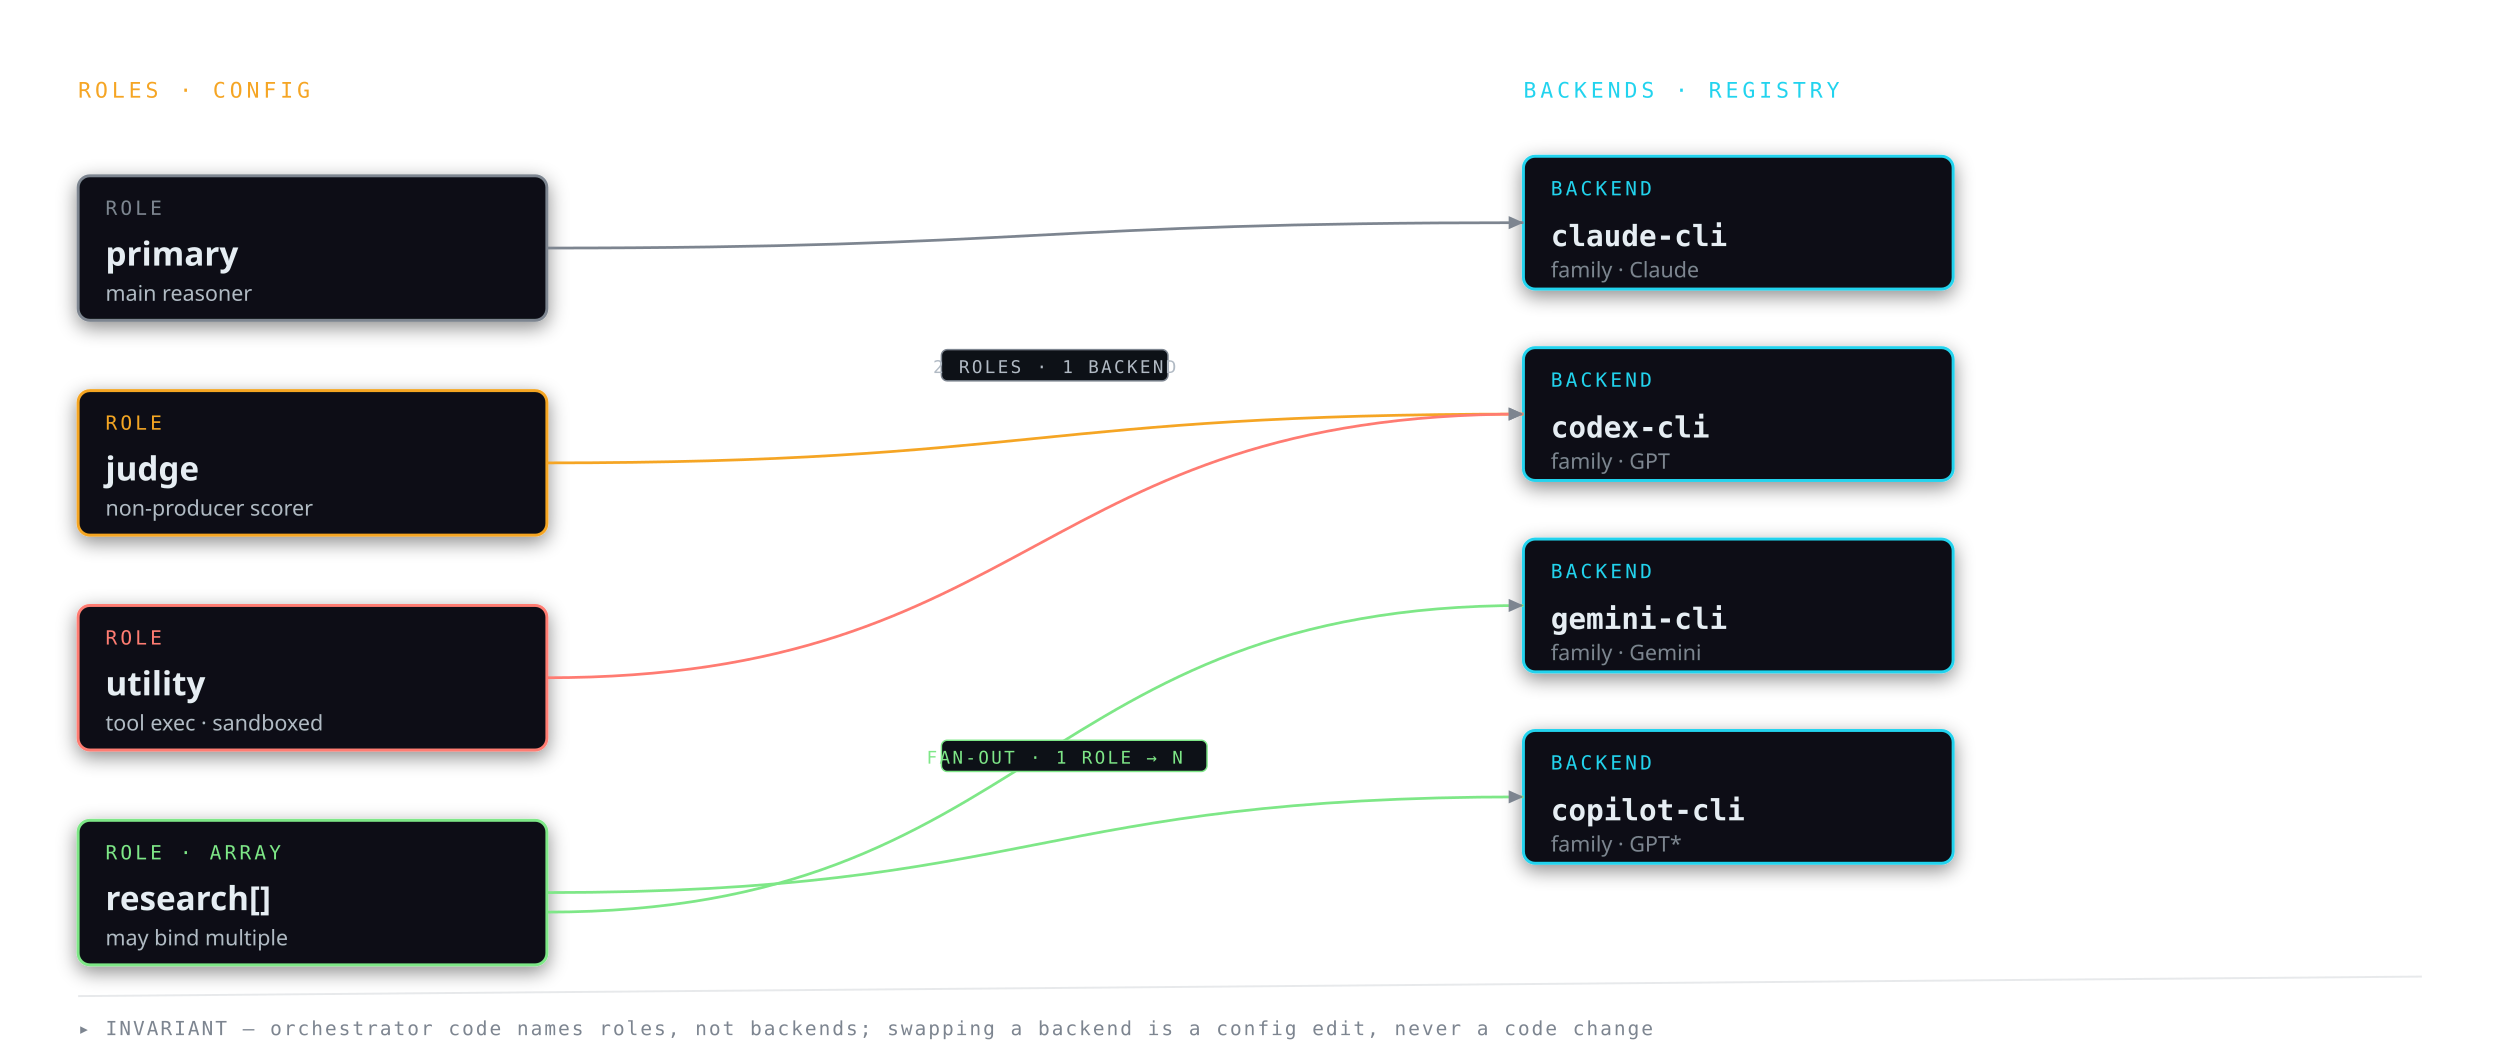
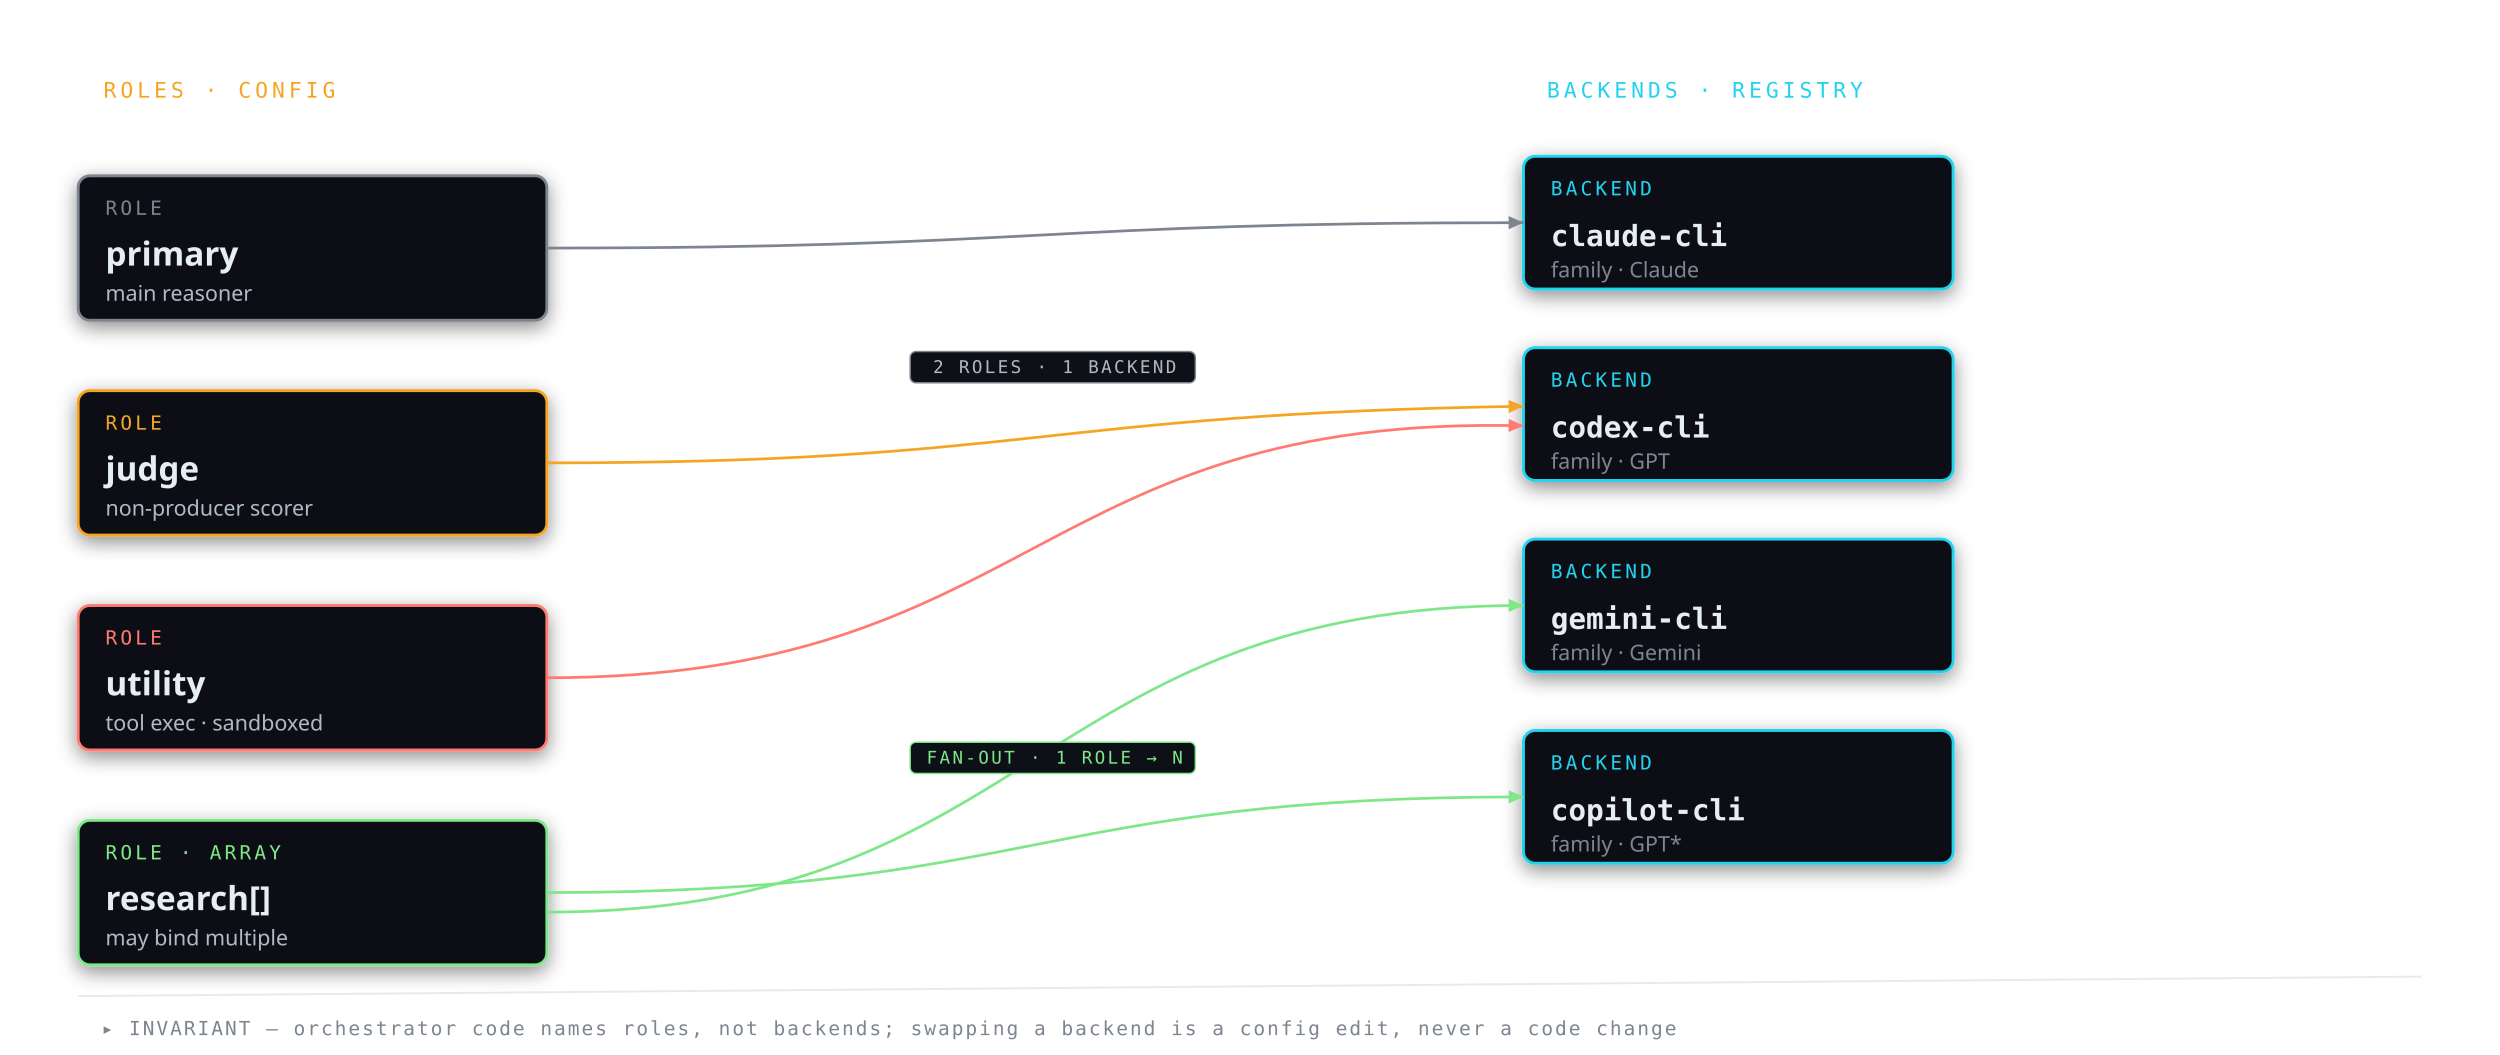
<svg xmlns="http://www.w3.org/2000/svg" viewBox="0 0 1280 540" font-family="Geist, system-ui, sans-serif" font-size="13" fill="none">
  <defs>
-     <marker id="ah-mute" viewBox="0 0 10 10" refX="9" refY="5" markerWidth="6" markerHeight="6" orient="auto-start-reverse">
+     <marker id="ah-mute-1" viewBox="0 0 10 10" refX="9" refY="5" markerWidth="6" markerHeight="6" orient="auto-start-reverse">
      <path d="M0,1 L9,5 L0,9 z" fill="#7d8590" />
    </marker>
    <filter id="node-shadow" x="-20%" y="-20%" width="140%" height="140%">
      <feDropShadow dx="0" dy="3" stdDeviation="5" flood-color="#000" flood-opacity="0.45" />
    </filter>
  </defs>
-   <text x="40" y="50" font-family="JetBrains Mono, monospace" font-size="11" fill="#f5a524" letter-spacing="2">ROLES · CONFIG</text>
-   <text x="780" y="50" font-family="JetBrains Mono, monospace" font-size="11" fill="#22d3ee" letter-spacing="2">BACKENDS · REGISTRY</text>
+   <defs>
+     <marker id="ah-mute-2" viewBox="0 0 10 10" refX="9" refY="5" markerWidth="6" markerHeight="6" orient="auto-start-reverse">
+       <path d="M0,1 L9,5 L0,9 z" fill="#f5a524" />
+     </marker>
+     <filter id="node-shadow" x="-20%" y="-20%" width="140%" height="140%">
+       <feDropShadow dx="0" dy="3" stdDeviation="5" flood-color="#000" flood-opacity="0.45" />
+     </filter>
+   </defs>
+   <defs>
+     <marker id="ah-mute-3" viewBox="0 0 10 10" refX="9" refY="5" markerWidth="6" markerHeight="6" orient="auto-start-reverse">
+       <path d="M0,1 L9,5 L0,9 z" fill="#ff7b72" />
+     </marker>
+     <filter id="node-shadow" x="-20%" y="-20%" width="140%" height="140%">
+       <feDropShadow dx="0" dy="3" stdDeviation="5" flood-color="#000" flood-opacity="0.45" />
+     </filter>
+   </defs>
+   <defs>
+     <marker id="ah-mute-4" viewBox="0 0 10 10" refX="9" refY="5" markerWidth="6" markerHeight="6" orient="auto-start-reverse">
+       <path d="M0,1 L9,5 L0,9 z" fill="#7ee787" />
+     </marker>
+     <filter id="node-shadow" x="-20%" y="-20%" width="140%" height="140%">
+       <feDropShadow dx="0" dy="3" stdDeviation="5" flood-color="#000" flood-opacity="0.45" />
+     </filter>
+   </defs>
+   <defs>
+     <marker id="ah-mute-5" viewBox="0 0 10 10" refX="9" refY="5" markerWidth="6" markerHeight="6" orient="auto-start-reverse">
+       <path d="M0,1 L9,5 L0,9 z" fill="#7ee787" />
+     </marker>
+     <filter id="node-shadow" x="-20%" y="-20%" width="140%" height="140%">
+       <feDropShadow dx="0" dy="3" stdDeviation="5" flood-color="#000" flood-opacity="0.45" />
+     </filter>
+   </defs>
+   <text x="53" y="50" font-family="JetBrains Mono, monospace" font-size="11" fill="#f5a524" letter-spacing="2">ROLES · CONFIG</text>
+   <text x="792" y="50" font-family="JetBrains Mono, monospace" font-size="11" fill="#22d3ee" letter-spacing="2">BACKENDS · REGISTRY</text>
  <g filter="url(#node-shadow)">
    <g transform="translate(40 90)">
      <rect width="240" height="74" rx="6" fill="#0d1117" stroke="#7d8590" stroke-width="1.5" />
      <text x="14" y="20" font-family="JetBrains Mono, monospace" font-size="10" fill="#7d8590" letter-spacing="1.6">ROLE</text>
      <text x="14" y="46" font-size="17" font-weight="600" fill="#e6edf3">primary</text>
      <text x="14" y="64" font-size="11" fill="#b1bac4">main reasoner</text>
    </g>
    <g transform="translate(40 200)">
      <rect width="240" height="74" rx="6" fill="#0d1117" stroke="#f5a524" stroke-width="1.5" />
      <text x="14" y="20" font-family="JetBrains Mono, monospace" font-size="10" fill="#f5a524" letter-spacing="1.6">ROLE</text>
      <text x="14" y="46" font-size="17" font-weight="600" fill="#e6edf3">judge</text>
      <text x="14" y="64" font-size="11" fill="#b1bac4">non-producer scorer</text>
    </g>
    <g transform="translate(40 310)">
      <rect width="240" height="74" rx="6" fill="#0d1117" stroke="#ff7b72" stroke-width="1.5" />
      <text x="14" y="20" font-family="JetBrains Mono, monospace" font-size="10" fill="#ff7b72" letter-spacing="1.6">ROLE</text>
      <text x="14" y="46" font-size="17" font-weight="600" fill="#e6edf3">utility</text>
      <text x="14" y="64" font-size="11" fill="#b1bac4">tool exec · sandboxed</text>
    </g>
    <g transform="translate(40 420)">
      <rect width="240" height="74" rx="6" fill="#0d1117" stroke="#7ee787" stroke-width="1.5" />
      <text x="14" y="20" font-family="JetBrains Mono, monospace" font-size="10" fill="#7ee787" letter-spacing="1.6">ROLE · ARRAY</text>
      <text x="14" y="46" font-size="17" font-weight="600" fill="#e6edf3">research[]</text>
      <text x="14" y="64" font-size="11" fill="#b1bac4">may bind multiple</text>
    </g>
  </g>
  <g filter="url(#node-shadow)">
    <g transform="translate(780 80)">
      <rect width="220" height="68" rx="6" fill="#0d1117" stroke="#22d3ee" stroke-width="1.5" />
      <text x="14" y="20" font-family="JetBrains Mono, monospace" font-size="10" fill="#22d3ee" letter-spacing="1.6">BACKEND</text>
      <text x="14" y="46" font-family="JetBrains Mono, monospace" font-size="15" font-weight="600" fill="#e6edf3">claude-cli</text>
      <text x="14" y="62" font-size="11" fill="#7d8590">family · Claude</text>
    </g>
    <g transform="translate(780 178)">
      <rect width="220" height="68" rx="6" fill="#0d1117" stroke="#22d3ee" stroke-width="1.5" />
      <text x="14" y="20" font-family="JetBrains Mono, monospace" font-size="10" fill="#22d3ee" letter-spacing="1.6">BACKEND</text>
      <text x="14" y="46" font-family="JetBrains Mono, monospace" font-size="15" font-weight="600" fill="#e6edf3">codex-cli</text>
      <text x="14" y="62" font-size="11" fill="#7d8590">family · GPT</text>
    </g>
    <g transform="translate(780 276)">
      <rect width="220" height="68" rx="6" fill="#0d1117" stroke="#22d3ee" stroke-width="1.5" />
      <text x="14" y="20" font-family="JetBrains Mono, monospace" font-size="10" fill="#22d3ee" letter-spacing="1.6">BACKEND</text>
      <text x="14" y="46" font-family="JetBrains Mono, monospace" font-size="15" font-weight="600" fill="#e6edf3">gemini-cli</text>
      <text x="14" y="62" font-size="11" fill="#7d8590">family · Gemini</text>
    </g>
    <g transform="translate(780 374)">
      <rect width="220" height="68" rx="6" fill="#0d1117" stroke="#22d3ee" stroke-width="1.5" />
      <text x="14" y="20" font-family="JetBrains Mono, monospace" font-size="10" fill="#22d3ee" letter-spacing="1.6">BACKEND</text>
      <text x="14" y="46" font-family="JetBrains Mono, monospace" font-size="15" font-weight="600" fill="#e6edf3">copilot-cli</text>
      <text x="14" y="62" font-size="11" fill="#7d8590">family · GPT*</text>
    </g>
  </g>
  <g fill="none" stroke-width="1.4">
-     <path stroke="#7d8590" d="M 280 127 C 530 127, 530 114, 780 114" marker-end="url(#ah-mute)" />
-     <path stroke="#f5a524" d="M 280 237 C 530 237, 530 212, 780 212" marker-end="url(#ah-mute)" />
-     <path stroke="#ff7b72" d="M 280 347 C 530 347, 530 212, 780 212" marker-end="url(#ah-mute)" />
-     <path stroke="#7ee787" d="M 280 457 C 530 457, 530 408, 780 408" marker-end="url(#ah-mute)" />
-     <path stroke="#7ee787" d="M 280 467 C 530 467, 530 310, 780 310" marker-end="url(#ah-mute)" />
+     <path stroke="#7d8590" d="M 280 127 C 530 127, 530 114, 780 114" marker-end="url(#ah-mute-1)" />
+     <path stroke="#f5a524" d="M 280 237 C 530 237, 530 212, 780 208" marker-end="url(#ah-mute-2)" />
+     <path stroke="#ff7b72" d="M 280 347 C 530 347, 530 212, 780 218" marker-end="url(#ah-mute-3)" />
+     <path stroke="#7ee787" d="M 280 457 C 530 457, 530 408, 780 408" marker-end="url(#ah-mute-4)" />
+     <path stroke="#7ee787" d="M 280 467 C 530 467, 530 310, 780 310" marker-end="url(#ah-mute-5)" />
  </g>
  <g transform="translate(540 188)" font-family="JetBrains Mono, monospace" font-size="9" letter-spacing="1.2" text-anchor="middle">
-     <rect x="-58" y="-9" width="116" height="16" rx="3" fill="#0d1117" stroke="#7d8590" stroke-width="0.75" />
+     <rect x="-74" y="-8" width="146" height="16" rx="3" fill="#0d1117" stroke="#7d8590" stroke-width="0.75" />
    <text y="3" fill="#b1bac4">2 ROLES · 1 BACKEND</text>
  </g>
  <g transform="translate(540 388)" font-family="JetBrains Mono, monospace" font-size="9" letter-spacing="1.2" text-anchor="middle">
-     <rect x="-58" y="-9" width="136" height="16" rx="3" fill="#0d1117" stroke="#7ee787" stroke-width="0.75" />
+     <rect x="-74" y="-8" width="146" height="16" rx="3" fill="#0d1117" stroke="#7ee787" stroke-width="0.75" />
    <text y="3" fill="#7ee787">FAN-OUT · 1 ROLE → N</text>
  </g>
  <g transform="translate(40 510)" font-family="JetBrains Mono, monospace" font-size="10" fill="#7d8590" letter-spacing="1">
    <line x1="0" y1="0" x2="1200" y2="-10" stroke="#7d8590" stroke-opacity="0.18" />
-     <text x="0" y="20">▸ INVARIANT — orchestrator code names roles, not backends; swapping a backend is a config edit, never a code change</text>
+     <text x="12" y="20">▸ INVARIANT — orchestrator code names roles, not backends; swapping a backend is a config edit, never a code change</text>
  </g>
</svg>
